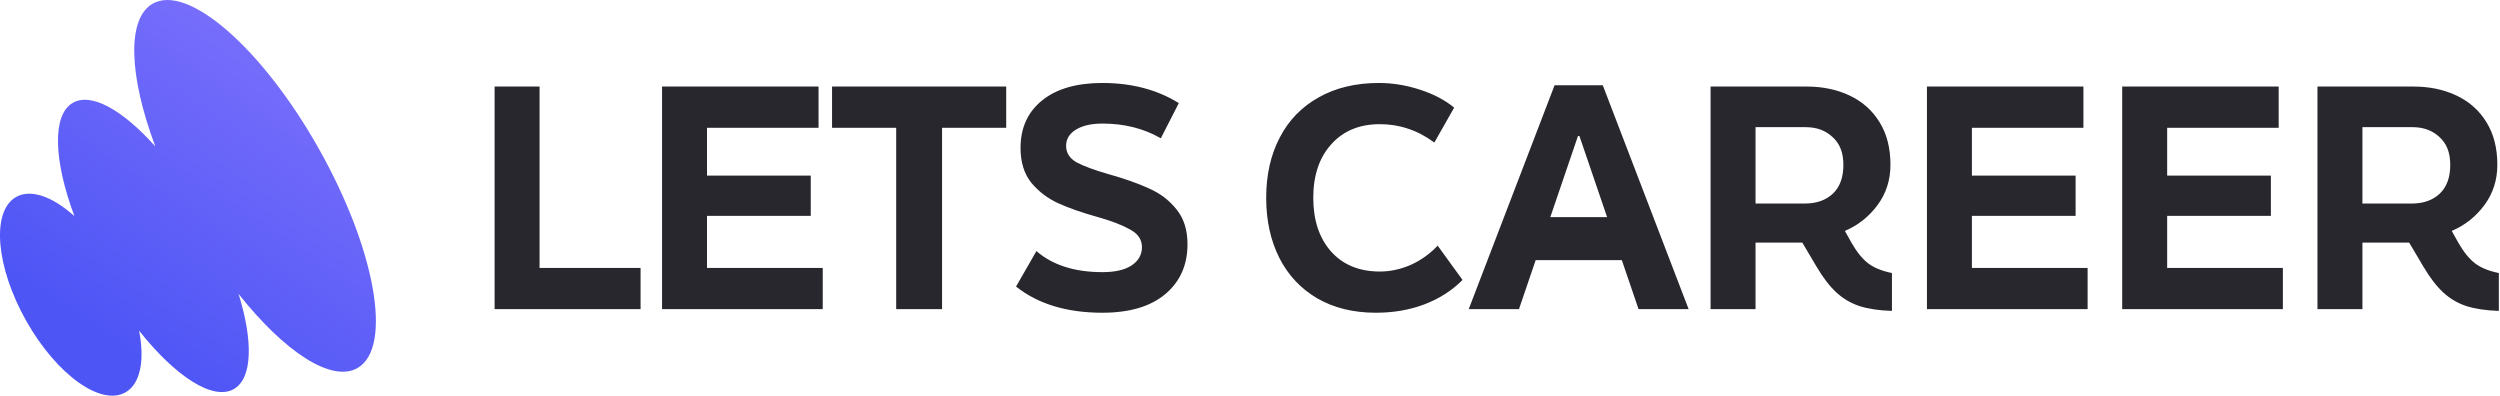
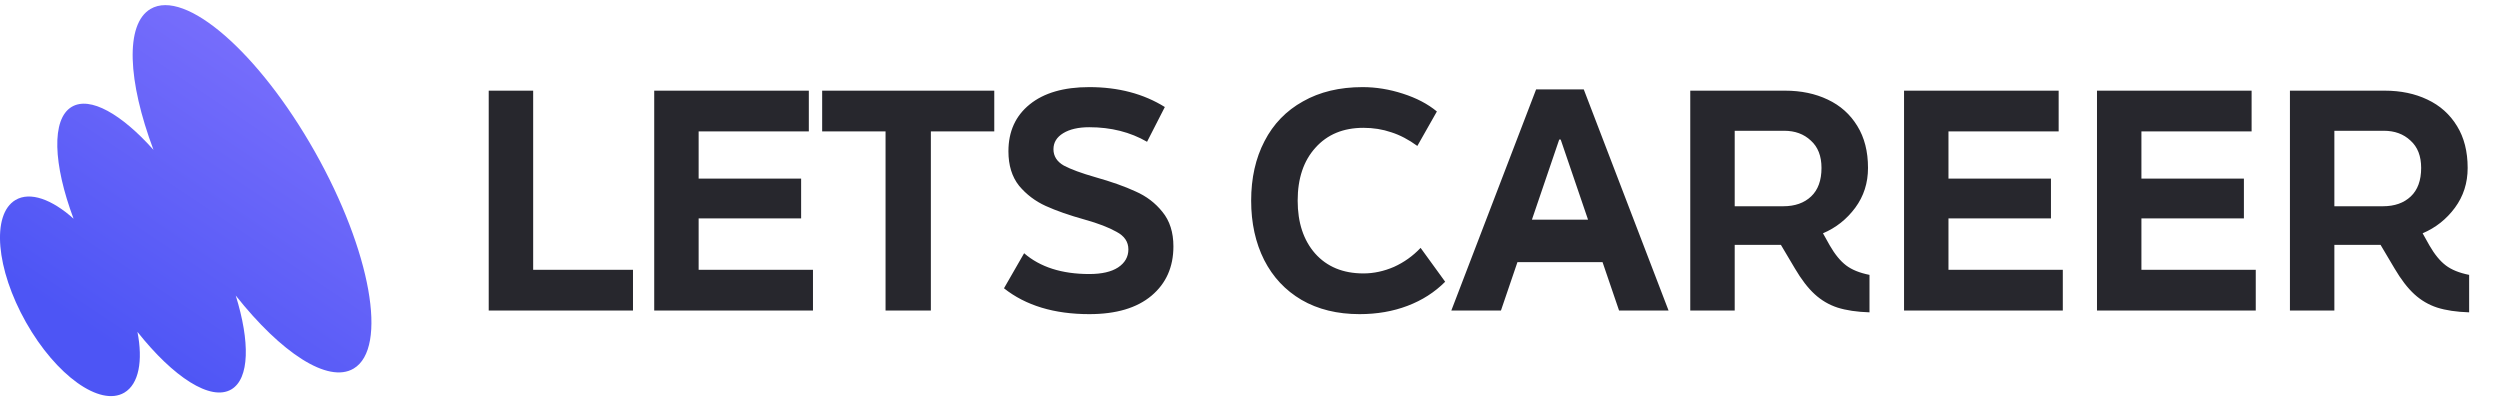
- <svg xmlns="http://www.w3.org/2000/svg" width="139" height="22" viewBox="0 0 139 22" fill="none">
-   <path d="M19.894 20.453C18.452 21.304 15.816 19.563 13.265 16.342C14.073 18.941 14.044 21.016 13.016 21.623C11.857 22.307 9.755 20.934 7.734 18.386C8.05 20.007 7.818 21.319 6.995 21.805C5.629 22.612 3.151 20.839 1.461 17.845C-0.229 14.851 -0.492 11.77 0.875 10.964C1.698 10.478 2.925 10.928 4.139 12.018C2.992 8.955 2.881 6.406 4.04 5.722C5.068 5.115 6.838 6.127 8.636 8.142C7.184 4.272 7.028 1.066 8.47 0.215C10.421 -0.937 14.561 2.659 17.715 8.247C20.87 13.836 21.846 19.3 19.894 20.453Z" fill="url(#paint0_linear_17791_2578)" />
-   <path d="M61.292 4.613C62.925 4.613 64.342 4.987 65.542 5.733L64.542 7.689C63.598 7.143 62.514 6.87 61.292 6.87C60.681 6.87 60.192 6.982 59.825 7.205C59.459 7.428 59.276 7.729 59.275 8.107C59.275 8.497 59.47 8.804 59.858 9.027C60.258 9.239 60.848 9.457 61.626 9.68C62.537 9.936 63.293 10.204 63.893 10.482C64.504 10.75 65.009 11.134 65.409 11.636C65.82 12.137 66.025 12.784 66.025 13.575C66.025 14.735 65.614 15.659 64.792 16.351C63.97 17.042 62.803 17.388 61.292 17.388C59.314 17.388 57.714 16.902 56.492 15.933L57.625 13.96C58.525 14.74 59.748 15.131 61.292 15.131C61.992 15.131 62.531 15.008 62.909 14.763C63.298 14.506 63.492 14.166 63.492 13.742C63.492 13.319 63.27 12.99 62.825 12.756C62.392 12.511 61.797 12.282 61.042 12.07C60.164 11.825 59.431 11.569 58.842 11.302C58.253 11.034 57.753 10.655 57.342 10.164C56.942 9.663 56.742 9.016 56.742 8.225C56.742 7.11 57.142 6.229 57.942 5.583C58.742 4.937 59.859 4.613 61.292 4.613ZM76.667 4.613C77.423 4.613 78.179 4.736 78.935 4.981C79.701 5.227 80.34 5.561 80.851 5.984L79.751 7.924C79.262 7.567 78.773 7.311 78.284 7.155C77.795 6.988 77.273 6.904 76.718 6.904C75.584 6.904 74.684 7.278 74.018 8.024C73.351 8.76 73.018 9.753 73.018 11.001C73.018 12.238 73.346 13.23 74.001 13.977C74.668 14.723 75.573 15.097 76.718 15.097C77.296 15.097 77.868 14.975 78.435 14.729C79.001 14.473 79.501 14.116 79.935 13.659L81.317 15.565C80.728 16.156 80.023 16.608 79.201 16.92C78.379 17.232 77.479 17.388 76.501 17.388C75.246 17.388 74.157 17.12 73.234 16.585C72.323 16.05 71.623 15.303 71.134 14.345C70.645 13.375 70.4 12.26 70.4 11.001C70.4 9.73 70.65 8.615 71.15 7.656C71.65 6.687 72.373 5.94 73.317 5.416C74.262 4.881 75.378 4.613 76.667 4.613ZM100.442 4.812C101.342 4.813 102.143 4.98 102.843 5.314C103.554 5.649 104.109 6.145 104.509 6.803C104.909 7.449 105.109 8.235 105.109 9.16C105.109 10.007 104.87 10.754 104.393 11.4C103.915 12.047 103.309 12.527 102.576 12.839L102.959 13.524C103.248 14.026 103.554 14.399 103.876 14.645C104.198 14.89 104.637 15.068 105.192 15.18V17.286C104.481 17.264 103.881 17.175 103.393 17.019C102.915 16.863 102.487 16.612 102.109 16.267C101.732 15.921 101.359 15.436 100.992 14.812L100.209 13.49H97.608V17.186H95.108V4.812H100.442ZM134.185 4.812C135.084 4.813 135.884 4.98 136.584 5.314C137.295 5.649 137.851 6.145 138.251 6.803C138.651 7.449 138.852 8.235 138.852 9.16C138.852 10.007 138.612 10.754 138.135 11.4C137.657 12.047 137.051 12.527 136.317 12.839L136.701 13.524C136.99 14.026 137.296 14.399 137.618 14.645C137.94 14.89 138.379 15.068 138.935 15.18V17.286C138.224 17.264 137.624 17.174 137.135 17.019C136.657 16.863 136.228 16.612 135.851 16.267C135.473 15.921 135.101 15.436 134.734 14.812L133.951 13.49H131.351V17.186H128.851V4.812H134.185ZM93.887 17.186H91.103L90.173 14.462H85.384L84.455 17.186H81.662L86.434 4.742H89.115L93.887 17.186ZM30 14.896H35.616V17.186H27.5V4.812H30V14.896ZM45.511 7.104H39.31V9.762H45.078V12.003H39.31V14.896H45.744V17.186H36.81V4.812H45.511V7.104ZM55.945 7.104H52.379V17.186H49.828V7.104H46.262V4.812H55.945V7.104ZM115.838 7.104H109.638V9.762H115.404V12.003H109.638V14.896H116.071V17.186H107.138V4.812H115.838V7.104ZM126.694 7.104H120.494V9.762H126.261V12.003H120.494V14.896H126.928V17.186H117.994V4.812H126.694V7.104ZM86.197 12.073H89.356L87.816 7.562H87.735L86.197 12.073ZM97.608 11.317H100.343C100.998 11.317 101.52 11.133 101.909 10.766C102.298 10.398 102.492 9.862 102.492 9.16C102.492 8.491 102.292 7.979 101.893 7.622C101.504 7.254 101.004 7.07 100.393 7.07H97.608V11.317ZM131.351 11.317H134.084C134.74 11.317 135.262 11.133 135.651 10.766C136.04 10.398 136.234 9.862 136.234 9.16C136.234 8.492 136.035 7.979 135.635 7.622C135.246 7.254 134.745 7.07 134.134 7.07H131.351V11.317Z" fill="#27272D" />
+ <svg xmlns="http://www.w3.org/2000/svg" width="162" height="26" viewBox="0 0 162 26" fill="none">
+   <path d="M22.911 23.886C21.25 24.866 18.214 22.861 15.276 19.151C16.206 22.145 16.173 24.534 14.99 25.233C13.655 26.021 11.234 24.441 8.907 21.506C9.27 23.373 9.004 24.884 8.056 25.443C6.482 26.372 3.629 24.331 1.683 20.883C-0.264 17.435 -0.566 13.887 1.007 12.958C1.955 12.398 3.368 12.917 4.767 14.172C3.445 10.644 3.318 7.709 4.652 6.921C5.836 6.222 7.875 7.388 9.945 9.709C8.273 5.252 8.093 1.56 9.754 0.58C12.001 -0.747 16.768 3.394 20.402 9.83C24.035 16.266 25.158 22.559 22.911 23.886Z" fill="url(#paint0_linear_17860_2604)" />
+   <path d="M70.586 5.645C72.467 5.645 74.099 6.075 75.481 6.935L74.329 9.188C73.241 8.559 71.993 8.244 70.586 8.244C69.882 8.244 69.319 8.373 68.897 8.63C68.475 8.887 68.264 9.233 68.264 9.669C68.264 10.118 68.488 10.472 68.936 10.729C69.396 10.972 70.074 11.223 70.97 11.479C72.019 11.775 72.889 12.082 73.58 12.403C74.284 12.711 74.867 13.155 75.327 13.732C75.8 14.31 76.037 15.055 76.037 15.966C76.037 17.301 75.564 18.366 74.617 19.162C73.67 19.958 72.326 20.356 70.586 20.356C68.308 20.356 66.465 19.797 65.058 18.681L66.363 16.409C67.4 17.308 68.807 17.757 70.586 17.757C71.392 17.757 72.012 17.615 72.447 17.333C72.895 17.038 73.119 16.646 73.119 16.158C73.119 15.671 72.863 15.292 72.352 15.023C71.853 14.74 71.168 14.476 70.298 14.232C69.287 13.95 68.443 13.655 67.765 13.347C67.087 13.039 66.51 12.603 66.037 12.038C65.576 11.46 65.346 10.715 65.346 9.804C65.346 8.52 65.806 7.506 66.728 6.762C67.649 6.017 68.935 5.645 70.586 5.645ZM88.292 5.645C89.162 5.645 90.032 5.786 90.902 6.068C91.785 6.351 92.522 6.736 93.11 7.224L91.844 9.457C91.281 9.046 90.717 8.751 90.154 8.571C89.591 8.379 88.989 8.283 88.35 8.283C87.044 8.283 86.008 8.713 85.24 9.573C84.472 10.421 84.089 11.563 84.089 13.001C84.089 14.425 84.466 15.568 85.221 16.428C85.988 17.288 87.032 17.718 88.35 17.718C89.015 17.718 89.674 17.577 90.327 17.295C90.98 17 91.556 16.589 92.055 16.062L93.647 18.257C92.969 18.937 92.157 19.458 91.21 19.817C90.263 20.177 89.227 20.356 88.101 20.356C86.655 20.356 85.4 20.048 84.338 19.432C83.289 18.816 82.483 17.955 81.92 16.852C81.357 15.735 81.075 14.451 81.075 13.001C81.075 11.538 81.363 10.253 81.939 9.149C82.514 8.033 83.347 7.173 84.435 6.569C85.522 5.953 86.808 5.645 88.292 5.645ZM115.672 5.875C116.708 5.875 117.629 6.067 118.436 6.452C119.255 6.837 119.895 7.409 120.355 8.166C120.816 8.911 121.047 9.815 121.047 10.881C121.047 11.857 120.771 12.716 120.221 13.461C119.67 14.206 118.973 14.758 118.129 15.117L118.57 15.906C118.903 16.484 119.255 16.914 119.626 17.196C119.997 17.479 120.503 17.684 121.143 17.812V20.239C120.324 20.214 119.632 20.11 119.069 19.931C118.519 19.751 118.027 19.462 117.592 19.064C117.157 18.667 116.728 18.108 116.306 17.39L115.403 15.868H112.409V20.124H109.529V5.875H115.672ZM154.53 5.875C155.567 5.875 156.488 6.067 157.294 6.452C158.113 6.837 158.752 7.409 159.213 8.166C159.674 8.911 159.904 9.815 159.904 10.881C159.904 11.856 159.629 12.716 159.079 13.461C158.529 14.206 157.831 14.758 156.986 15.117L157.428 15.906C157.76 16.484 158.113 16.914 158.484 17.196C158.855 17.479 159.36 17.684 160 17.812V20.239C159.181 20.214 158.491 20.11 157.928 19.931C157.377 19.751 156.884 19.462 156.449 19.064C156.014 18.666 155.585 18.108 155.163 17.39L154.261 15.868H151.267V20.124H148.388V5.875H154.53ZM34.549 17.485H41.018V20.124H31.669V5.875H34.549V17.485ZM52.412 8.513H45.272V11.574H51.913V14.154H45.272V17.485H52.681V20.124H42.393V5.875H52.412V8.513ZM64.429 8.513H60.32V20.124H57.384V8.513H53.276V5.875H64.429V8.513ZM108.123 20.124H104.916L103.845 16.987H98.33L97.261 20.124H94.045L99.54 5.793H102.628L108.123 20.124ZM133.401 8.513H126.261V11.574H132.902V14.154H126.261V17.485H133.67V20.124H123.382V5.875H133.401V8.513ZM145.904 8.513H138.764V11.574H145.405V14.154H138.764V17.485H146.173V20.124H135.885V5.875H145.904V8.513ZM99.268 14.235H102.905L101.132 9.04H101.038L99.268 14.235ZM112.409 13.365H115.557C116.312 13.365 116.913 13.153 117.361 12.729C117.809 12.306 118.033 11.69 118.033 10.881C118.033 10.111 117.802 9.52 117.342 9.109C116.894 8.686 116.318 8.474 115.614 8.474H112.409V13.365ZM151.267 13.365H154.415C155.17 13.365 155.771 13.153 156.219 12.729C156.667 12.306 156.891 11.69 156.891 10.881C156.891 10.111 156.661 9.52 156.2 9.109C155.752 8.686 155.176 8.474 154.473 8.474H151.267V13.365Z" fill="#27272D" />
  <defs>
-     <linearGradient id="paint0_linear_17791_2578" x1="21.842" y1="-5.814" x2="5.479" y2="18.647" gradientUnits="userSpaceOnUse">
+     <linearGradient id="paint0_linear_17860_2604" x1="25.154" y1="-6.364" x2="6.309" y2="21.806" gradientUnits="userSpaceOnUse">
      <stop stop-color="#907CFF" />
      <stop offset="1" stop-color="#4D55F5" />
    </linearGradient>
  </defs>
</svg>
